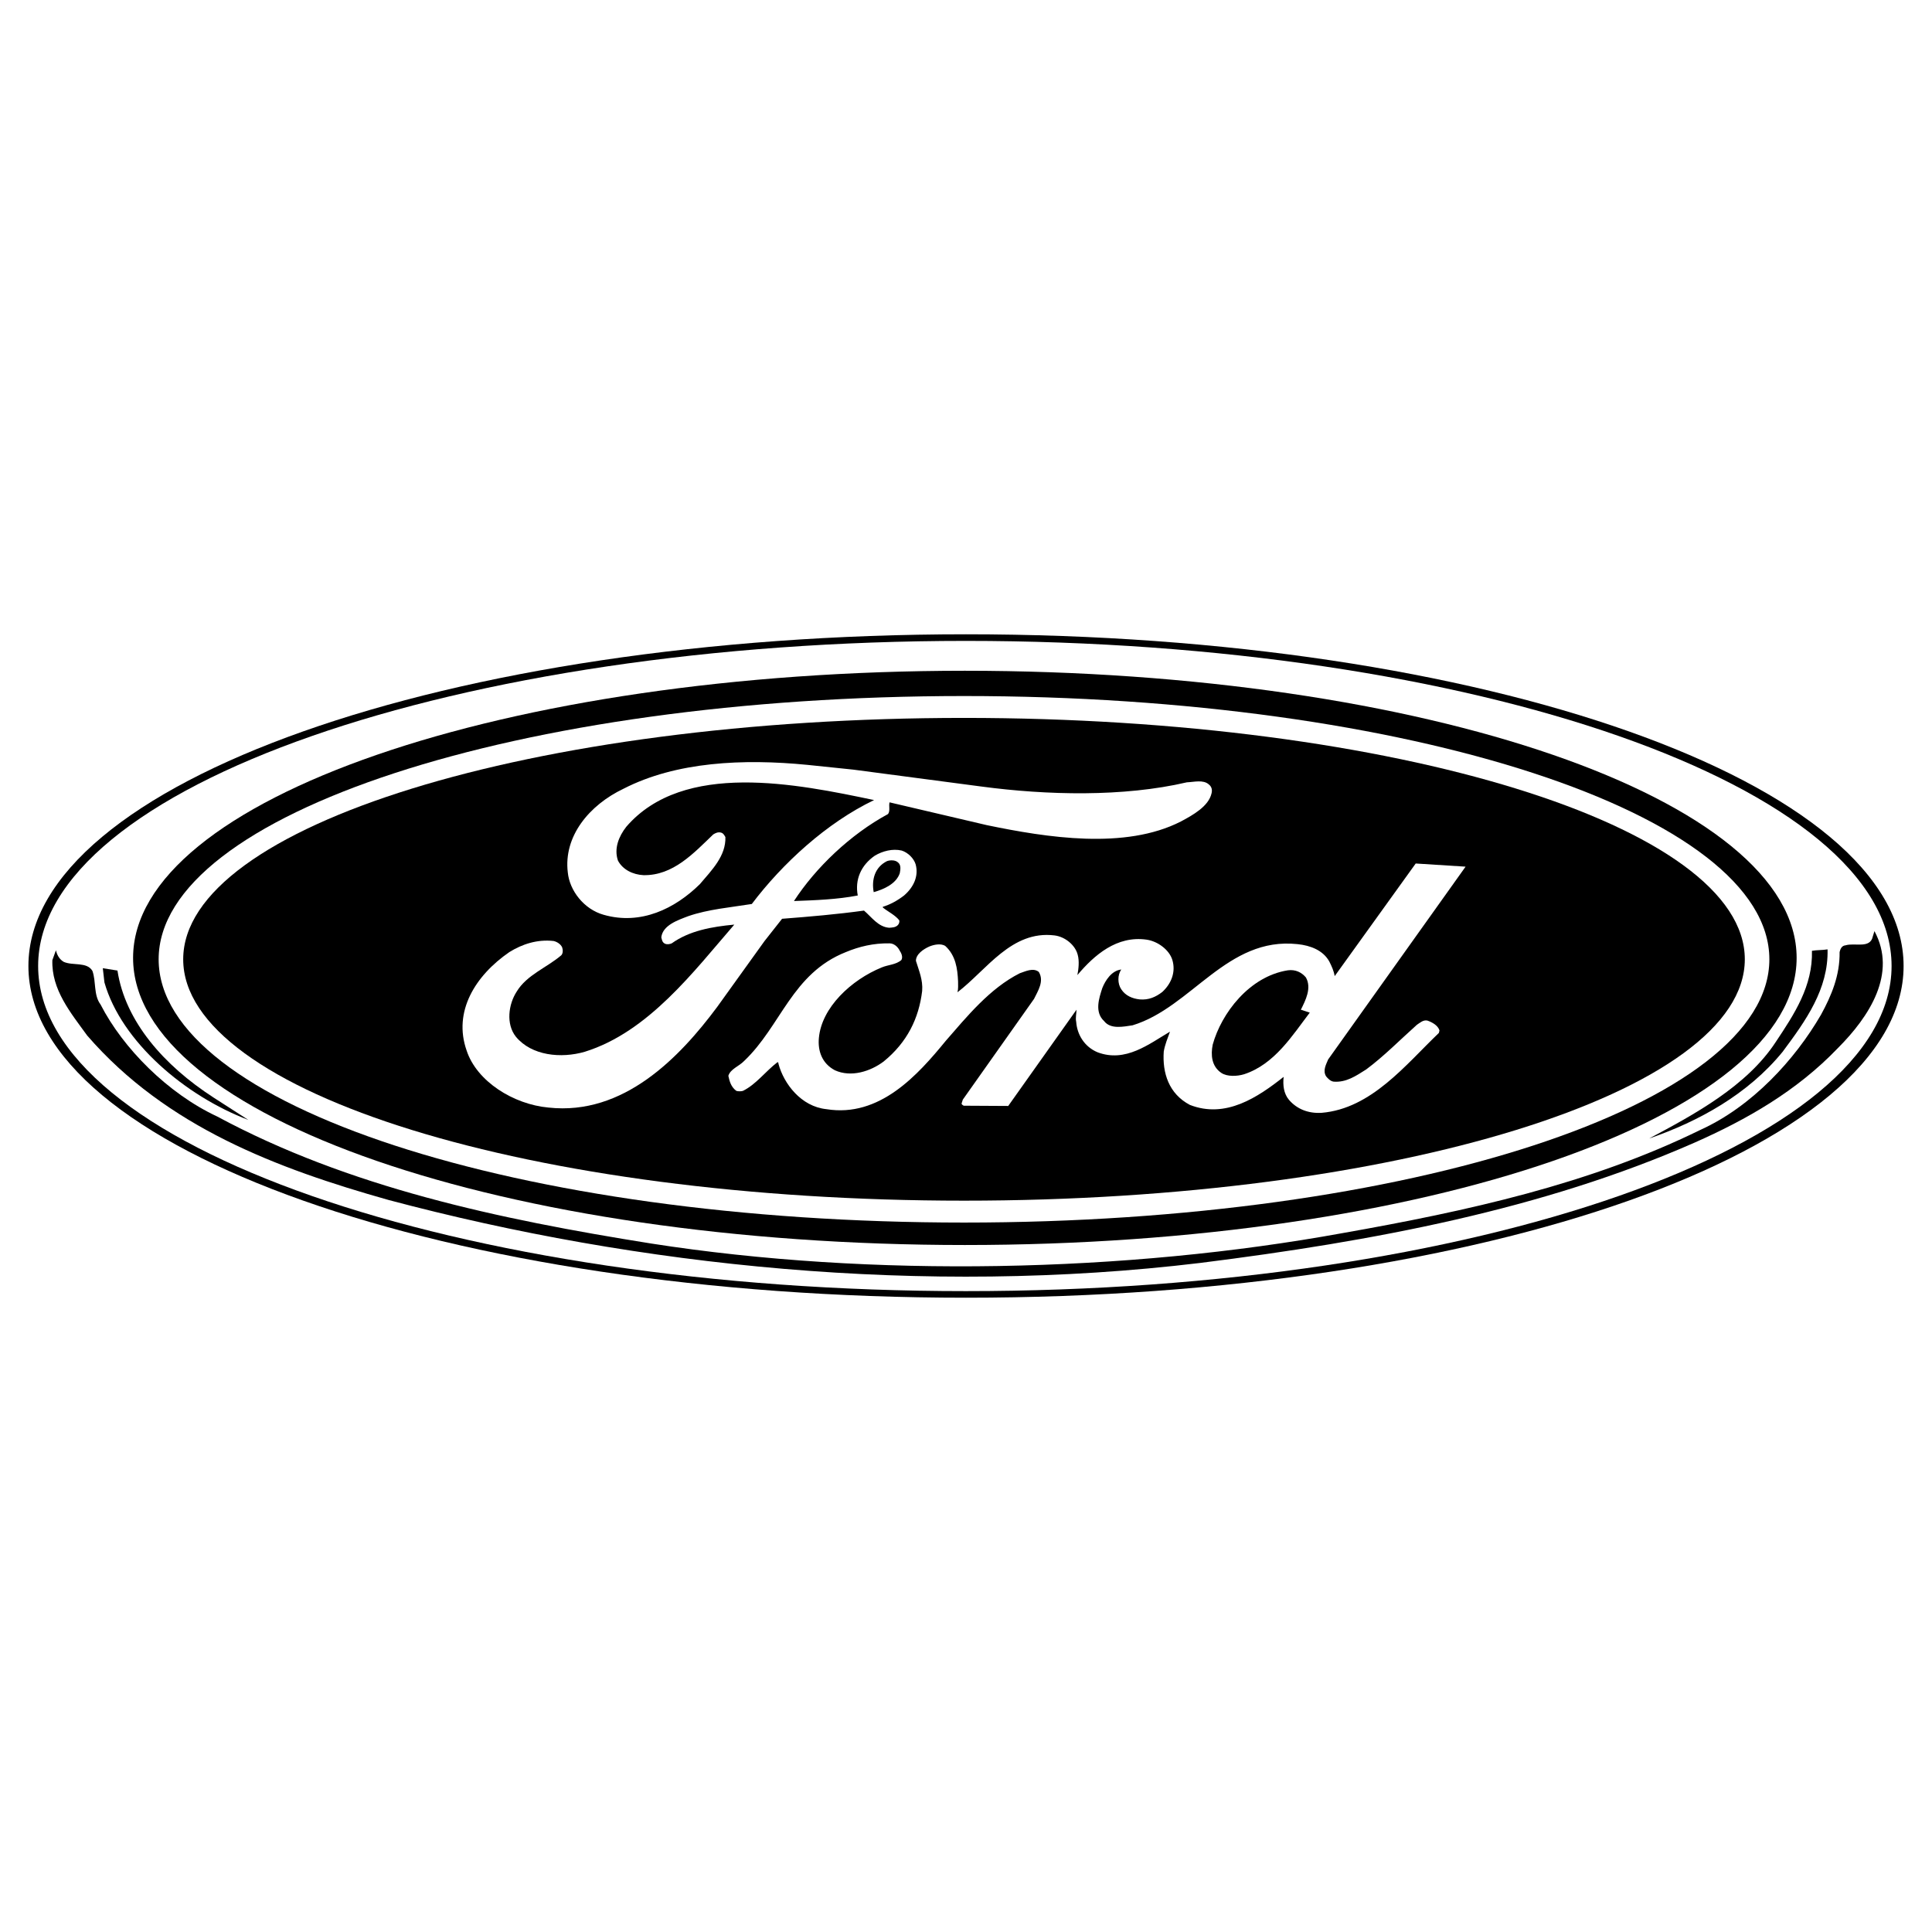
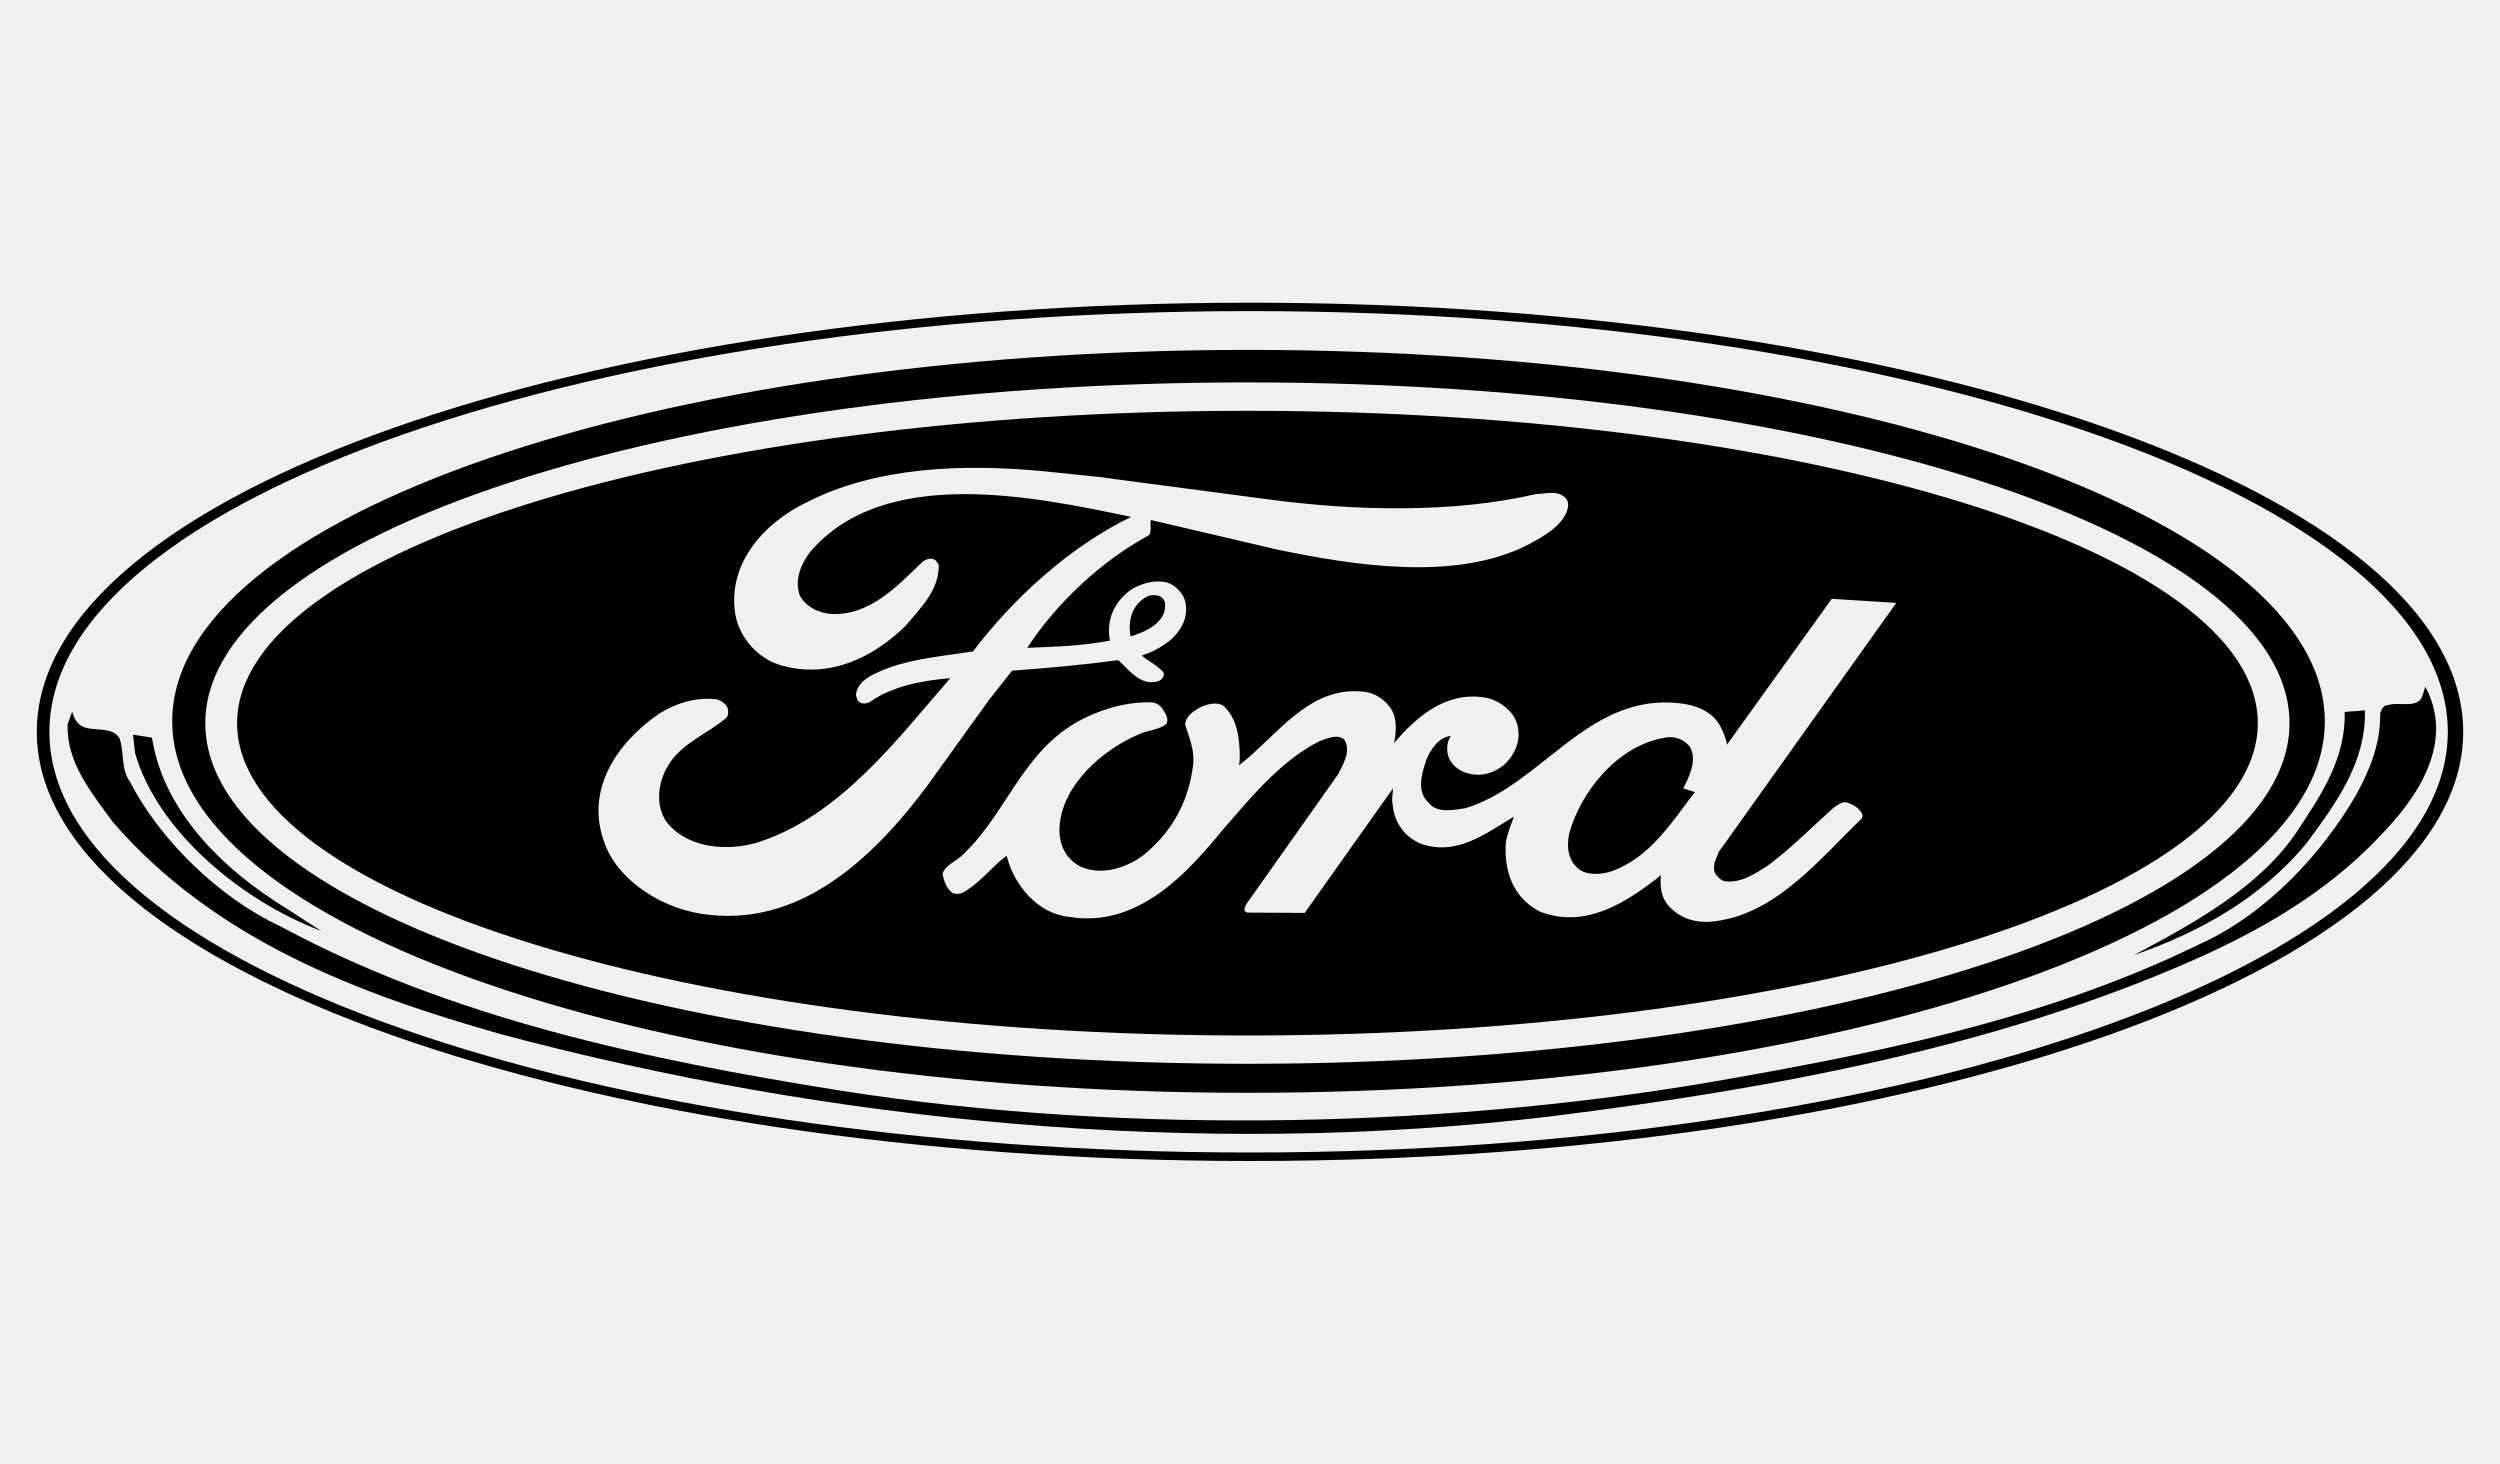
- <svg xmlns="http://www.w3.org/2000/svg" width="2500" height="2500" viewBox="0 0 192.756 192.756">
-   <g fill-rule="evenodd" clip-rule="evenodd">
-     <path fill="#fff" d="M0 0h192.756v192.756H0V0z" />
-     <path d="M96.378 129.473c51.663 0 93.544-14.816 93.544-33.095 0-18.278-41.881-33.095-93.544-33.095-51.662 0-93.543 14.817-93.543 33.095-.001 18.278 41.881 33.095 93.543 33.095z" />
-     <path d="M96.359 128.816c50.635 0 92.364-14.523 92.364-32.438 0-17.914-41.729-32.436-92.364-32.436-50.634 0-92.554 14.522-92.554 32.436 0 17.915 41.92 32.438 92.554 32.438z" fill="#fff" />
-     <path d="M183.375 104.559c-4.125 4.312-9.127 7.146-14.291 9.434-15.201 6.684-32.057 9.84-49.336 12.01-27.641 3.328-56.093.346-80.973-6.279-11.108-3.127-22.184-7.293-30.076-16.408-1.656-2.287-3.573-4.572-3.475-7.524l.357-.984c.098.435.325.897.779 1.158.91.405 2.307-.029 2.859.897.39 1.07.097 2.402.812 3.355 2.241 4.371 6.723 8.885 11.627 11.17 13.122 7.062 28.03 10.244 43.296 12.676 22.053 3.443 47.421 2.895 69.019-1.041 12.441-2.199 24.652-4.891 35.631-10.273 5.197-2.344 9.484-7.033 12.082-11.518 1.041-1.91 1.885-3.906 1.852-6.25.066-.261.195-.637.586-.666.941-.29 2.467.376 2.729-.897l.162-.521c2.272 4.223-.49 8.506-3.64 11.661z" />
-     <path d="M182.336 94.719c.098 3.964-2.176 7.119-4.482 10.216-3.443 4.225-8.348 6.943-13.316 8.652 4.449-2.373 9.744-5.209 12.635-9.637 1.852-2.779 3.703-5.586 3.605-9.087.454-.086 1.038-.057 1.558-.144zM11.719 96.832c.78 5.094 4.645 9.463 9.549 12.646l3.508 2.256c-6.269-2.373-12.667-7.783-14.356-13.715l-.163-1.42 1.462.233z" />
-     <path d="M96.264 124.215c45.832 0 82.986-12.826 82.986-28.646 0-15.821-37.154-28.647-82.986-28.647-45.831 0-82.986 12.826-82.986 28.647 0 15.82 37.155 28.646 82.986 28.646z" />
-     <path d="M96.179 121.975c44.376 0 80.351-11.76 80.351-26.266 0-14.506-35.975-26.266-80.351-26.266s-80.351 11.76-80.351 26.266c0 14.506 35.975 26.266 80.351 26.266z" fill="#fff" />
-     <path d="M96.179 119.791c43.022 0 77.901-10.781 77.901-24.082 0-13.3-34.879-24.083-77.901-24.083-43.023 0-77.901 10.783-77.901 24.083-.001 13.301 34.878 24.082 77.901 24.082z" />
-     <path d="M85.135 76.786l12.792 1.688c6.543.87 14.152 1.055 20.488-.422.711-.026 1.629-.29 2.191.211.297.237.355.554.268.897-.297 1.293-1.865 2.163-3.051 2.796-5.566 2.849-13.383 1.609-19.365.369l-9.682-2.269h-.029c-.089.369.088.844-.148 1.161-3.76 2.031-7.225 5.355-9.386 8.68 2.132-.079 4.323-.158 6.366-.554-.296-1.556.296-3.007 1.717-3.983.77-.449 1.747-.712 2.665-.501.652.211 1.214.791 1.392 1.372.326 1.187-.208 2.295-1.155 3.113-.651.501-1.362.897-2.132 1.134l.03.079c.533.422 1.214.739 1.628 1.267a.558.558 0 0 1-.148.475c-.236.237-.533.237-.858.264-1.096-.079-1.747-1.055-2.517-1.714-2.665.369-5.419.606-8.173.818l-1.747 2.216-4.738 6.594c-3.731 5.014-9.327 10.844-16.818 10.025-3.494-.316-7.166-2.611-8.172-5.697-1.362-3.879.859-7.467 4.264-9.814 1.273-.792 2.783-1.292 4.412-1.108.355.079.71.316.858.633.089.264.089.607-.088.792-1.451 1.24-3.435 1.953-4.442 3.613-.829 1.268-1.095 3.246-.088 4.512 1.569 1.9 4.5 2.189 6.869 1.504 6.366-1.979 10.896-8.047 14.924-12.689-2.25.211-4.472.606-6.248 1.873-.178.079-.474.132-.681.026-.267-.132-.296-.396-.355-.633.148-1.213 1.658-1.714 2.694-2.11 1.984-.686 4.205-.871 6.336-1.213 3.05-4.036 7.462-8.099 12.2-10.368-7.669-1.609-19.01-3.958-24.725 2.665-.74.95-1.244 2.163-.829 3.376.474.897 1.48 1.398 2.547 1.451 2.96.053 5.004-2.19 6.958-4.063.207-.132.474-.264.77-.185.237.053.355.291.444.448.06 1.874-1.333 3.271-2.546 4.696-2.488 2.453-5.893 4.115-9.594 3.06-1.984-.554-3.405-2.427-3.583-4.221-.444-3.614 2.132-6.727 5.566-8.362 5.241-2.691 11.933-3.008 18.358-2.375l4.561.473z" fill="#fff" />
-     <path d="M132.512 105.699c-.207.502-.562 1.107-.207 1.688.178.211.414.475.74.527 1.273.105 2.25-.58 3.256-1.213 1.777-1.318 3.406-2.98 5.064-4.459.326-.211.621-.5 1.035-.422.475.158 1.096.502 1.215 1.004l-.061.236c-3.314 3.166-6.721 7.545-11.695 7.967-1.332.08-2.457-.369-3.256-1.293-.533-.633-.623-1.477-.533-2.295-2.576 2.031-5.775 4.195-9.357 2.797-2.102-1.107-2.754-3.191-2.605-5.328.119-.688.385-1.32.621-1.979-2.102 1.238-4.441 3.111-7.225 2.057-1.332-.555-2.043-1.793-2.131-3.033-.09-.396.029-.844.029-1.213l-6.811 9.602-4.441-.025c-.089-.053-.237-.133-.207-.238l.118-.369 7.106-10.051c.385-.793 1.037-1.768.473-2.691-.561-.449-1.332-.053-1.895.133-2.99 1.502-5.3 4.352-7.373 6.727-2.783 3.402-6.603 7.703-11.933 6.832-2.517-.264-4.234-2.533-4.767-4.51 0-.08-.03-.16-.089-.186-1.214.924-2.132 2.217-3.464 2.875a1.351 1.351 0 0 1-.651 0c-.533-.395-.681-.949-.8-1.504.208-.686 1.066-.949 1.57-1.477 3.701-3.51 4.767-8.732 10.156-10.869 1.332-.554 2.753-.897 4.353-.871.444 0 .829.343 1.006.712.17.251.355.646.178.95-.533.474-1.333.474-1.954.738-3.05 1.24-6.011 4.01-6.277 7.045-.118 1.266.296 2.531 1.599 3.219 1.628.738 3.553.105 4.856-.871 2.369-1.926 3.523-4.326 3.849-7.045.089-1.107-.326-2.031-.622-3.006 0-.659.74-1.161 1.333-1.425.444-.185 1.155-.343 1.599-.053 1.037.95 1.214 2.242 1.273 3.535 0 .369.03.738-.059 1.082 2.931-2.242 5.39-6.2 9.683-5.672 1.066.132 2.072.976 2.311 1.926.176.633.088 1.423-.031 2.031 1.689-2.005 3.939-3.957 6.9-3.535 1.125.158 2.279 1.028 2.576 2.031.355 1.187-.09 2.347-1.008 3.191-.65.502-1.361.818-2.25.74-.74-.08-1.422-.369-1.836-1.004-.385-.553-.385-1.449 0-1.979-.977.105-1.6 1.109-1.895 1.848-.326 1.002-.799 2.4.178 3.297.65.846 1.924.555 2.842.422 5.893-1.793 9.416-8.863 16.463-8.098 1.273.132 2.547.607 3.168 1.741.238.474.445.923.533 1.451l8.084-11.238 4.975.316-13.709 19.232z" fill="#fff" />
-     <path d="M130.291 97.521c.592 1.055-.029 2.268-.504 3.219l.889.289c-1.717 2.242-3.494 5.145-6.545 6.146-.68.211-1.688.264-2.279-.131-.977-.66-1.066-1.795-.859-2.824.859-3.111 3.643-6.805 7.492-7.412.769-.105 1.39.212 1.806.713zM89.574 86.029c.357.26.26.752.195 1.099-.357 1.042-1.559 1.592-2.599 1.881-.227-1.216.098-2.489 1.332-3.097.325-.115.812-.115 1.072.117z" />
-   </g>
+ <svg xmlns="http://www.w3.org/2000/svg" id="Layer_1" version="1.1" viewBox="0 0 2500 1463.7">
+   <path d="M1250,302.7c-670,0-1213.2,192.1-1213.2,429.1s543.2,429.2,1213.2,429.2h0c670.1,0,1213.2-192.1,1213.2-429.1s-543.2-429.2-1213.2-429.2ZM1249.8,1152.5h0c-656.7,0-1200.4-188.4-1200.4-420.7s543.8-420.7,1200.5-420.7,1197.9,188.4,1197.9,420.7-541.2,420.7-1197.9,420.7Z" />
+   <path d="M2425.3,686.7l-2.1,6.8c-3.4,16.5-23.2,7.8-35.4,11.6-5.1.3-6.7,5.2-7.6,8.6.4,30.4-10.5,56.3-24,81.1-33.7,58.2-89.3,119-156.7,149.4-142.4,69.8-300.7,104.7-462.1,133.2-280.2,51-609.2,58.2-895.2,13.5-198-31.5-391.3-72.8-561.5-164.4-63.6-29.7-121.7-88.2-150.8-144.9-9.2-12.3-5.4-29.6-10.5-43.5-7.2-12-25.3-6.3-37.1-11.6-5.9-3.4-8.8-9.4-10.1-15l-4.6,12.8c-1.2,38.3,23.6,67.9,45.1,97.6,102.4,118.2,246,172.2,390.1,212.8,322.7,85.9,691.7,124.6,1050.2,81.4,224.1-28.2,442.7-69.1,639.9-155.8,67-29.7,131.9-66.5,185.4-122.4h-.2c40.8-40.9,76.7-96.4,47.2-151.2Z" />
+   <path d="M2298,830c-37.5,57.4-106.2,94.2-163.9,125,64.4-22.2,128-57.4,172.7-112.2,29.9-40.2,59.4-81.1,58.1-132.5h0c-6.7,1.1-14.3.7-20.2,1.8,1.2,45.5-22.8,81.9-46.8,117.9Z" />
+   <path d="M321.3,931l-45.5-29.3c-63.6-41.3-113.7-97.9-123.8-164h0s-19-3-19-3l2.1,18.4c21.9,77,104.9,147.1,186.2,177.9Z" />
+   <path d="M1248.5,1092.8h0c594.4,0,1076.3-166.3,1076.3-371.4s-481.9-371.5-1076.3-371.5S172.2,516.1,172.2,721.3s481.9,371.5,1076.3,371.5ZM1247.4,382.4c575.5,0,1042.1,152.5,1042.1,340.7s-466.6,340.7-1042.1,340.7h0c-575.5,0-1042.1-152.4-1042.1-340.6s466.6-340.8,1042.1-340.8Z" />
+   <path d="M1247.5,1035.5s0,0,0,0,0,0,0,0h0Z" />
+   <path d="M1247.4,1035.5c558,0,1010.4-139.8,1010.4-312.3s-452.4-312.4-1010.4-312.4S237.1,550.7,237.1,723.2s452.4,312.3,1010.3,312.3ZM1679,703.2c16.5,1.7,33,7.9,41.1,22.6,3.1,6.1,5.8,12,6.9,18.8l104.8-145.8,64.5,4.1-177.8,249.4v.4c-2.6,6.5-7.2,14.4-2.6,21.9,2.3,2.7,5.4,6.2,9.6,6.8,16.5,1.4,29.2-7.5,42.2-15.7,23-17.1,44.2-38.6,65.7-57.8,4.2-2.7,8.1-6.5,13.4-5.5,6.2,2,14.2,6.5,15.8,13l-.8,3.1c-43,41.1-87.2,97.9-151.7,103.3-17.3,1-31.9-4.8-42.2-16.8-6.9-8.2-8.1-19.2-6.9-29.8-33.4,26.3-74.9,54.4-121.4,36.3-27.3-14.4-35.7-41.4-33.8-69.1,1.5-8.9,5-17.1,8.1-25.7-27.3,16.1-57.6,40.3-93.7,26.7-17.3-7.2-26.5-23.3-27.6-39.3-1.2-5.1.4-10.9.4-15.7l-88.3,124.5-57.6-.3c-1.2-.7-3.1-1.7-2.7-3.1l1.5-4.8,92.2-130.4c5-10.3,13.4-22.9,6.1-34.9-7.3-5.8-17.3-.7-24.6,1.7-38.8,19.5-68.7,56.4-95.6,87.2-36.1,44.1-85.6,99.9-154.8,88.6-32.6-3.4-54.9-32.9-61.8-58.5,0-1-.4-2.1-1.2-2.4-15.7,12-27.7,28.8-44.9,37.3-2.8.7-5.7.7-8.4,0-6.9-5.1-8.8-12.3-10.4-19.5,2.7-8.9,13.8-12.3,20.4-19.2,48-45.5,61.8-113.3,131.7-141,17.3-7.2,35.7-11.6,56.5-11.3,5.8,0,10.8,4.4,13,9.2,2.2,3.3,4.6,8.4,2.3,12.3-6.9,6.1-17.3,6.1-25.3,9.6-39.6,16.1-78,52-81.4,91.4-1.5,16.4,3.8,32.8,20.7,41.7,21.1,9.6,46.1,1.4,63-11.3,30.7-25,45.7-56.1,49.9-91.4,1.2-14.4-4.2-26.3-8.1-39,0-8.5,9.6-15.1,17.3-18.5,5.8-2.4,15-4.4,20.7-.7,13.4,12.3,15.7,29.1,16.5,45.8,0,4.8.4,9.6-.8,14,38-29.1,69.9-80.4,125.6-73.6,13.8,1.7,26.9,12.7,30,25,2.3,8.2,1.1,18.5-.4,26.3,21.9-26,51.1-51.3,89.5-45.8,14.6,2,29.6,13.3,33.4,26.3,4.6,15.4-1.2,30.4-13.1,41.4-8.4,6.5-17.7,10.6-29.2,9.6-9.6-1-18.4-4.8-23.8-13-5-7.2-5-18.8,0-25.7-12.7,1.4-20.8,14.4-24.6,24-4.2,13-10.4,31.1,2.3,42.8,8.4,11,25,7.2,36.9,5.5,76.4-23.3,122.1-115,213.5-105ZM659.1,713.7c16.5-10.3,36.1-16.8,57.2-14.4,4.6,1,9.2,4.1,11.1,8.2,1.2,3.4,1.2,7.9-1.1,10.3-18.8,16.1-44.6,25.3-57.6,46.9-10.8,16.4-14.2,42.1-1.1,58.5,20.3,24.6,58.4,28.4,89.1,19.5,82.6-25.7,141.3-104.4,193.6-164.6-29.2,2.7-58,7.9-81,24.3-2.3,1-6.1,1.7-8.8.3-3.5-1.7-3.8-5.1-4.6-8.2,1.9-15.7,21.5-22.2,34.9-27.4,25.7-8.9,54.5-11.3,82.2-15.7,39.6-52.3,96.8-105,158.2-134.5-99.5-20.9-246.6-51.3-320.7,34.6-9.6,12.3-16.1,28.1-10.8,43.8,6.1,11.6,19.2,18.1,33,18.8,38.4.7,64.9-28.4,90.2-52.7,2.7-1.7,6.1-3.4,10-2.4,3.1.7,4.6,3.8,5.8,5.8.8,24.3-17.3,42.4-33,60.9-32.3,31.8-76.4,53.4-124.4,39.7-25.7-7.2-44.2-31.5-46.5-54.7-5.8-46.9,27.7-87.2,72.2-108.5,68-34.9,154.8-39,238.1-30.8l59.2,6.1v.2c-.1,0,165.8,21.9,165.8,21.9,84.9,11.3,183.5,13.7,265.7-5.5,9.2-.3,21.1-3.8,28.4,2.7,3.9,3.1,4.6,7.2,3.5,11.6-3.9,16.8-24.2,28.1-39.6,36.3-72.2,37-173.6,20.9-251.2,4.8l-125.6-29.4h-.4c-1.2,4.8,1.1,10.9-1.9,15.1-48.8,26.3-93.7,69.5-121.7,112.6,27.7-1,56.1-2,82.6-7.2-3.8-20.2,3.8-39,22.3-51.7,10-5.8,22.7-9.2,34.6-6.5,8.5,2.7,15.7,10.3,18.1,17.8,4.2,15.4-2.7,29.8-15,40.4-8.4,6.5-17.7,11.6-27.7,14.7l.4,1c6.9,5.5,15.7,9.6,21.1,16.4.4,2.2-.3,4.5-1.9,6.2-3.1,3.1-6.9,3.1-11.1,3.4-14.2-1-22.7-13.7-32.6-22.2-34.6,4.8-70.3,7.9-106,10.6l-22.7,28.7-61.5,85.5c-48.4,65-121,140.6-218.1,130-45.3-4.1-92.9-33.9-106-73.9-17.7-50.3,11.1-96.8,55.3-127.3Z" />
+   <path d="M1164.3,611.9c.9-4.5,2.1-10.9-2.5-14.3h0c-3.4-3-9.7-3-13.9-1.5-16,7.9-20.2,24.4-17.3,40.2,13.5-3.8,29.1-10.9,33.7-24.4Z" />
+   <path d="M1580.3,870.1c7.7,5.1,20.8,4.4,29.6,1.7,39.6-13,62.6-50.6,84.9-79.7l-11.5-3.7c6.1-12.3,14.2-28,6.5-41.7h0c-5.4-6.6-13.4-10.7-23.4-9.3-50,7.8-86.1,55.8-97.2,96.1-2.7,13.3-1.6,28,11.1,36.6Z" />
</svg>
